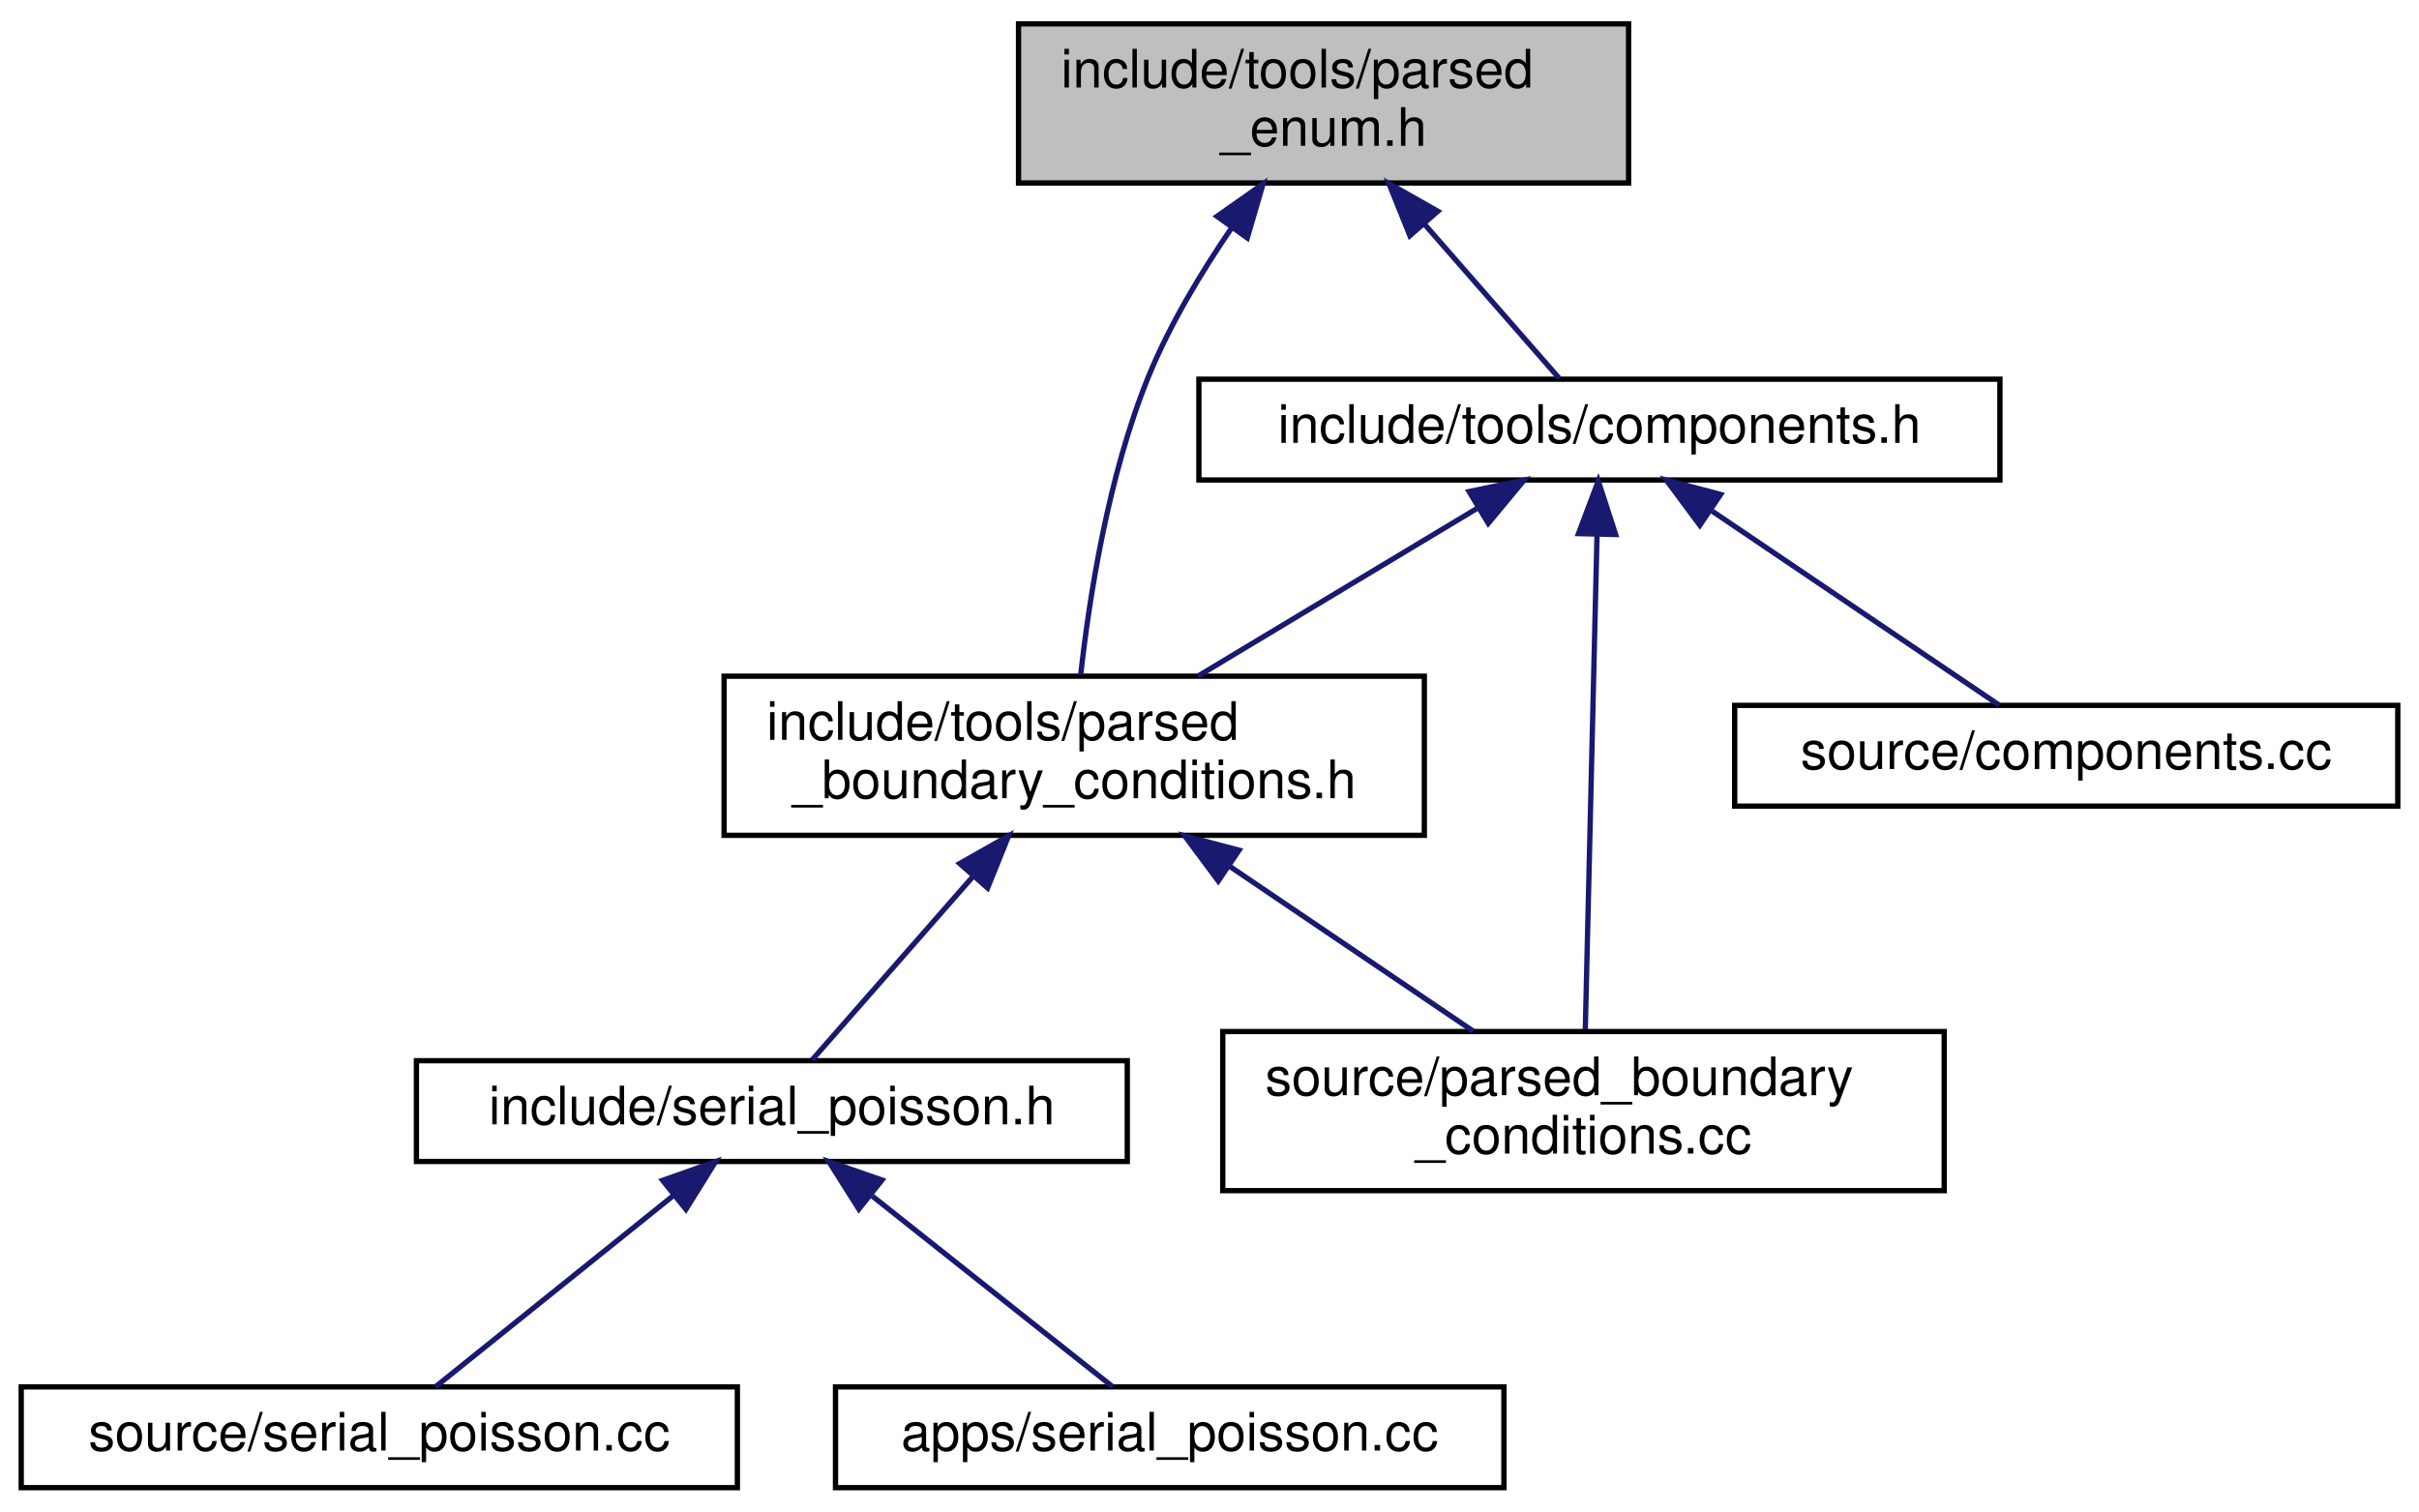
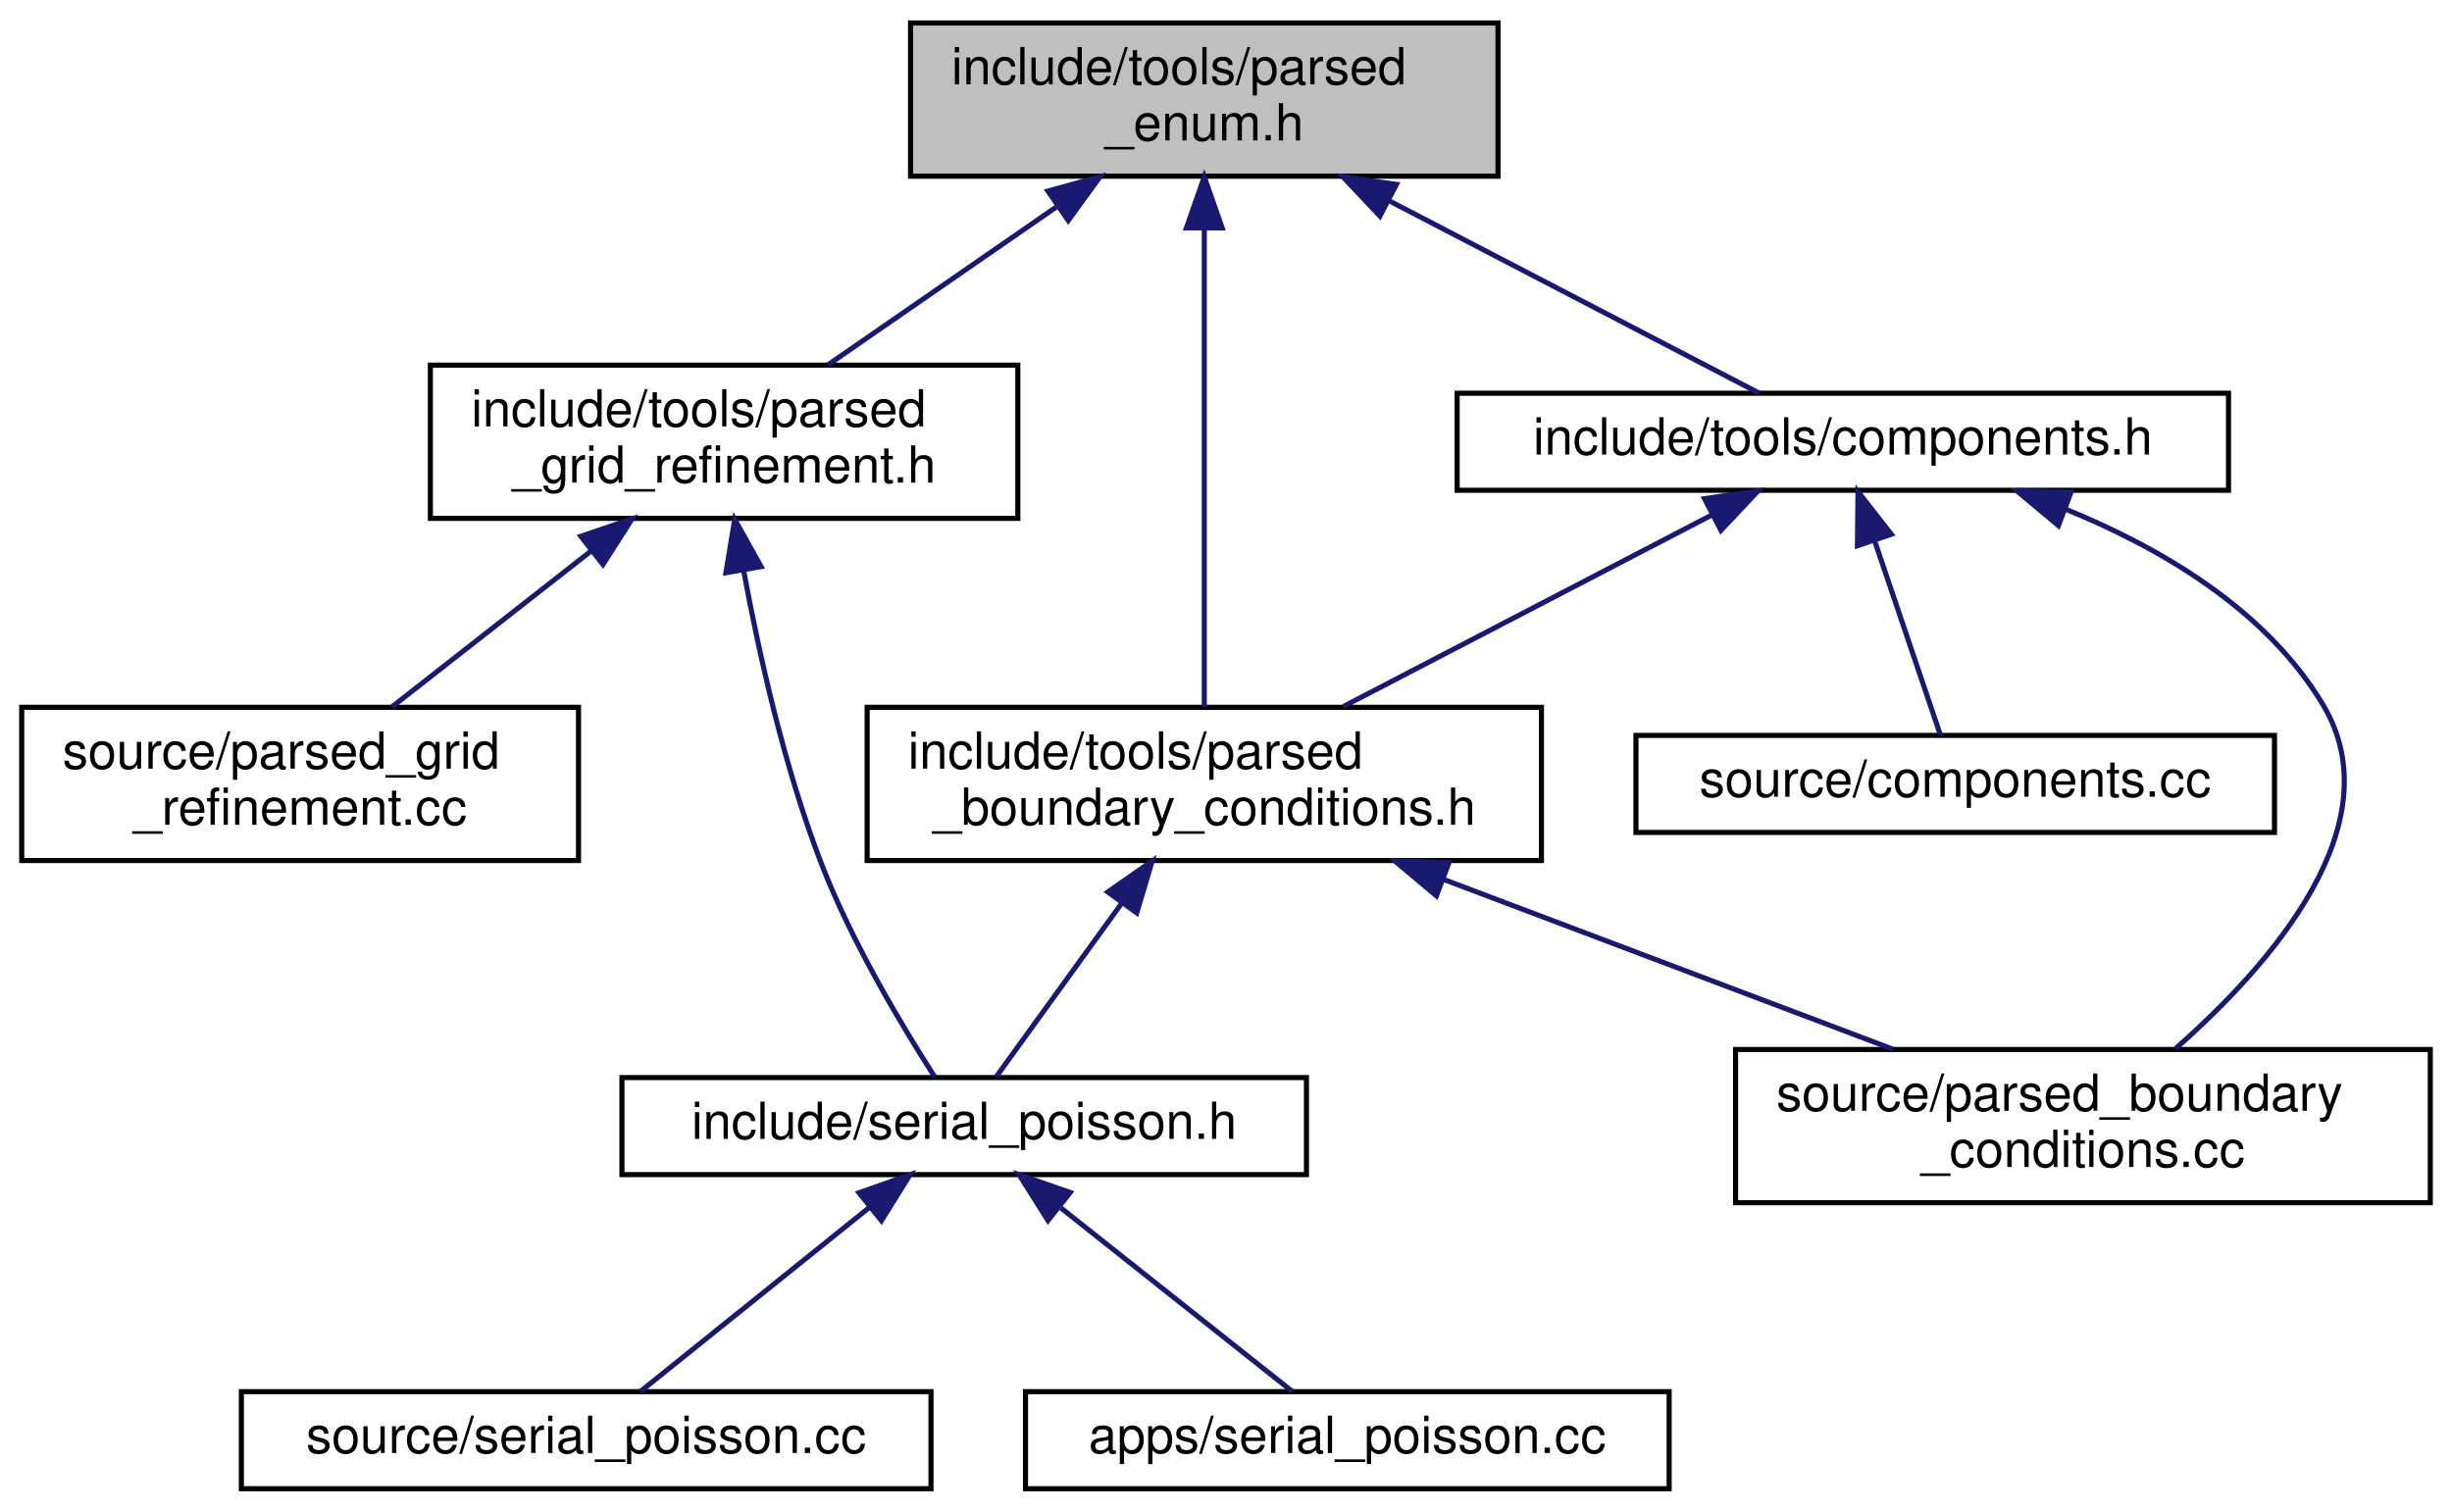
- <svg xmlns="http://www.w3.org/2000/svg" xmlns:xlink="http://www.w3.org/1999/xlink" width="456pt" height="285pt" viewBox="0.00 0.00 456.00 285.00">
-   <g id="graph0" class="graph" transform="scale(1 1) rotate(0) translate(4 281)">
+ <svg xmlns="http://www.w3.org/2000/svg" xmlns:xlink="http://www.w3.org/1999/xlink" width="480pt" height="296pt" viewBox="0.00 0.00 479.50 296.00">
+   <g id="graph0" class="graph" transform="scale(1 1) rotate(0) translate(4 292)">
    <g id="node1" class="node">
      <g id="a_node1">
        <a xlink:title=" ">
-           <polygon fill="#bfbfbf" stroke="black" points="188,-246.5 188,-276.5 303,-276.5 303,-246.5 188,-246.5" />
-           <text text-anchor="start" x="196" y="-264.5" font-family="Helvetica,sans-Serif" font-size="10.00">include/tools/parsed</text>
-           <text text-anchor="middle" x="245.5" y="-253.5" font-family="Helvetica,sans-Serif" font-size="10.00">_enum.h</text>
+           <polygon fill="#bfbfbf" stroke="black" points="174,-257.5 174,-287.5 289,-287.5 289,-257.5 174,-257.5" />
+           <text text-anchor="start" x="182" y="-275.5" font-family="Helvetica,sans-Serif" font-size="10.00">include/tools/parsed</text>
+           <text text-anchor="middle" x="231.5" y="-264.5" font-family="Helvetica,sans-Serif" font-size="10.00">_enum.h</text>
        </a>
      </g>
    </g>
    <g id="node2" class="node">
      <g id="a_node2">
        <a xlink:href="parsed__boundary__conditions_8h.html" target="_top" xlink:title=" ">
-           <polygon fill="none" stroke="black" points="132.5,-123.5 132.5,-153.5 264.5,-153.5 264.5,-123.5 132.5,-123.5" />
-           <text text-anchor="start" x="140.5" y="-141.5" font-family="Helvetica,sans-Serif" font-size="10.00">include/tools/parsed</text>
-           <text text-anchor="middle" x="198.5" y="-130.5" font-family="Helvetica,sans-Serif" font-size="10.00">_boundary_conditions.h</text>
+           <polygon fill="none" stroke="black" points="165.5,-123.5 165.5,-153.5 297.5,-153.5 297.5,-123.5 165.5,-123.5" />
+           <text text-anchor="start" x="173.5" y="-141.5" font-family="Helvetica,sans-Serif" font-size="10.00">include/tools/parsed</text>
+           <text text-anchor="middle" x="231.5" y="-130.5" font-family="Helvetica,sans-Serif" font-size="10.00">_boundary_conditions.h</text>
        </a>
      </g>
    </g>
    <g id="edge1" class="edge">
-       <path fill="none" stroke="midnightblue" d="M228.24,-238.13C222.47,-229.71 216.49,-219.79 212.5,-210 204.91,-191.4 201.33,-168.31 199.72,-153.74" />
-       <polygon fill="midnightblue" stroke="midnightblue" points="225.42,-240.21 234.09,-246.31 231.12,-236.14 225.42,-240.21" />
+       <path fill="none" stroke="midnightblue" d="M231.5,-247.02C231.5,-219.51 231.5,-175.79 231.5,-153.52" />
+       <polygon fill="midnightblue" stroke="midnightblue" points="228,-247.37 231.5,-257.37 235,-247.37 228,-247.37" />
    </g>
    <g id="node7" class="node">
      <g id="a_node7">
-         <a xlink:href="components_8h.html" target="_top" xlink:title=" ">
-           <polygon fill="none" stroke="black" points="222,-190.5 222,-209.5 373,-209.5 373,-190.5 222,-190.5" />
-           <text text-anchor="middle" x="297.5" y="-197.5" font-family="Helvetica,sans-Serif" font-size="10.00">include/tools/components.h</text>
+         <a xlink:href="parsed__grid__refinement_8h.html" target="_top" xlink:title=" ">
+           <polygon fill="none" stroke="black" points="80,-190.5 80,-220.5 195,-220.5 195,-190.5 80,-190.5" />
+           <text text-anchor="start" x="88" y="-208.5" font-family="Helvetica,sans-Serif" font-size="10.00">include/tools/parsed</text>
+           <text text-anchor="middle" x="137.5" y="-197.5" font-family="Helvetica,sans-Serif" font-size="10.00">_grid_refinement.h</text>
        </a>
      </g>
    </g>
    <g id="edge6" class="edge">
-       <path fill="none" stroke="midnightblue" d="M264.55,-238.7C273.35,-228.64 283.29,-217.26 289.93,-209.66" />
-       <polygon fill="midnightblue" stroke="midnightblue" points="261.77,-236.57 257.82,-246.4 267.04,-241.17 261.77,-236.57" />
+       <path fill="none" stroke="midnightblue" d="M202.51,-251.45C188.05,-241.45 170.91,-229.6 157.86,-220.58" />
+       <polygon fill="midnightblue" stroke="midnightblue" points="200.89,-254.59 211.1,-257.4 204.87,-248.83 200.89,-254.59" />
+     </g>
+     <g id="node9" class="node">
+       <g id="a_node9">
+         <a xlink:href="components_8h.html" target="_top" xlink:title=" ">
+           <polygon fill="none" stroke="black" points="281,-196 281,-215 432,-215 432,-196 281,-196" />
+           <text text-anchor="middle" x="356.5" y="-203" font-family="Helvetica,sans-Serif" font-size="10.00">include/tools/components.h</text>
+         </a>
+       </g>
+     </g>
+     <g id="edge9" class="edge">
+       <path fill="none" stroke="midnightblue" d="M267.77,-252.64C291.69,-240.2 321.86,-224.51 340.14,-215.01" />
+       <polygon fill="midnightblue" stroke="midnightblue" points="265.88,-249.68 258.62,-257.4 269.11,-255.89 265.88,-249.68" />
    </g>
    <g id="node3" class="node">
      <g id="a_node3">
        <a xlink:href="parsed__boundary__conditions_8cc.html" target="_top" xlink:title=" ">
-           <polygon fill="none" stroke="black" points="226.5,-56.5 226.5,-86.5 362.5,-86.5 362.5,-56.5 226.5,-56.5" />
-           <text text-anchor="start" x="234.5" y="-74.5" font-family="Helvetica,sans-Serif" font-size="10.00">source/parsed_boundary</text>
-           <text text-anchor="middle" x="294.5" y="-63.5" font-family="Helvetica,sans-Serif" font-size="10.00">_conditions.cc</text>
+           <polygon fill="none" stroke="black" points="335.5,-56.5 335.5,-86.5 471.5,-86.5 471.5,-56.5 335.5,-56.5" />
+           <text text-anchor="start" x="343.5" y="-74.5" font-family="Helvetica,sans-Serif" font-size="10.00">source/parsed_boundary</text>
+           <text text-anchor="middle" x="403.5" y="-63.5" font-family="Helvetica,sans-Serif" font-size="10.00">_conditions.cc</text>
        </a>
      </g>
    </g>
    <g id="edge2" class="edge">
-       <path fill="none" stroke="midnightblue" d="M227.69,-117.73C242.55,-107.68 260.26,-95.68 273.71,-86.58" />
-       <polygon fill="midnightblue" stroke="midnightblue" points="225.65,-114.89 219.33,-123.4 229.57,-120.69 225.65,-114.89" />
+       <path fill="none" stroke="midnightblue" d="M278.29,-119.82C305.93,-109.37 340.46,-96.32 366.25,-86.58" />
+       <polygon fill="midnightblue" stroke="midnightblue" points="276.94,-116.59 268.82,-123.4 279.41,-123.13 276.94,-116.59" />
    </g>
    <g id="node4" class="node">
      <g id="a_node4">
        <a xlink:href="serial__poisson_8h.html" target="_top" xlink:title=" ">
-           <polygon fill="none" stroke="black" points="74.5,-62 74.5,-81 208.5,-81 208.5,-62 74.5,-62" />
-           <text text-anchor="middle" x="141.5" y="-69" font-family="Helvetica,sans-Serif" font-size="10.00">include/serial_poisson.h</text>
+           <polygon fill="none" stroke="black" points="117.5,-62 117.5,-81 251.5,-81 251.5,-62 117.5,-62" />
+           <text text-anchor="middle" x="184.5" y="-69" font-family="Helvetica,sans-Serif" font-size="10.00">include/serial_poisson.h</text>
        </a>
      </g>
    </g>
    <g id="edge3" class="edge">
-       <path fill="none" stroke="midnightblue" d="M179.35,-115.66C169,-103.86 156.82,-89.97 149.12,-81.19" />
-       <polygon fill="midnightblue" stroke="midnightblue" points="176.91,-118.18 186.13,-123.4 182.17,-113.57 176.91,-118.18" />
+       <path fill="none" stroke="midnightblue" d="M215.21,-114.97C206.79,-103.33 197.01,-89.8 190.79,-81.19" />
+       <polygon fill="midnightblue" stroke="midnightblue" points="212.61,-117.34 221.3,-123.4 218.28,-113.24 212.61,-117.34" />
    </g>
    <g id="node5" class="node">
      <g id="a_node5">
        <a xlink:href="source_2serial__poisson_8cc.html" target="_top" xlink:title=" ">
-           <polygon fill="none" stroke="black" points="0,-0.5 0,-19.5 135,-19.5 135,-0.5 0,-0.5" />
-           <text text-anchor="middle" x="67.5" y="-7.5" font-family="Helvetica,sans-Serif" font-size="10.00">source/serial_poisson.cc</text>
+           <polygon fill="none" stroke="black" points="43,-0.5 43,-19.5 178,-19.5 178,-0.5 43,-0.5" />
+           <text text-anchor="middle" x="110.5" y="-7.5" font-family="Helvetica,sans-Serif" font-size="10.00">source/serial_poisson.cc</text>
        </a>
      </g>
    </g>
    <g id="edge4" class="edge">
-       <path fill="none" stroke="midnightblue" d="M122.81,-55.47C108.66,-44.09 89.72,-28.87 78.08,-19.51" />
-       <polygon fill="midnightblue" stroke="midnightblue" points="120.91,-58.44 130.9,-61.98 125.3,-52.98 120.91,-58.44" />
+       <path fill="none" stroke="midnightblue" d="M165.81,-55.47C151.66,-44.09 132.72,-28.87 121.08,-19.51" />
+       <polygon fill="midnightblue" stroke="midnightblue" points="163.91,-58.44 173.9,-61.98 168.3,-52.98 163.91,-58.44" />
    </g>
    <g id="node6" class="node">
      <g id="a_node6">
        <a xlink:href="apps_2serial__poisson_8cc.html" target="_top" xlink:title=" ">
-           <polygon fill="none" stroke="black" points="153.5,-0.5 153.5,-19.5 279.5,-19.5 279.5,-0.5 153.5,-0.5" />
-           <text text-anchor="middle" x="216.5" y="-7.5" font-family="Helvetica,sans-Serif" font-size="10.00">apps/serial_poisson.cc</text>
+           <polygon fill="none" stroke="black" points="196.5,-0.5 196.5,-19.5 322.5,-19.5 322.5,-0.5 196.5,-0.5" />
+           <text text-anchor="middle" x="259.5" y="-7.5" font-family="Helvetica,sans-Serif" font-size="10.00">apps/serial_poisson.cc</text>
        </a>
      </g>
    </g>
    <g id="edge5" class="edge">
-       <path fill="none" stroke="midnightblue" d="M160.44,-55.47C174.79,-44.09 193.98,-28.87 205.77,-19.51" />
-       <polygon fill="midnightblue" stroke="midnightblue" points="157.9,-53.02 152.25,-61.98 162.26,-58.5 157.9,-53.02" />
-     </g>
-     <g id="edge9" class="edge">
-       <path fill="none" stroke="midnightblue" d="M274.67,-185.28C258.82,-175.75 237.78,-163.11 221.83,-153.52" />
-       <polygon fill="midnightblue" stroke="midnightblue" points="272.94,-188.32 283.32,-190.48 276.55,-182.32 272.94,-188.32" />
+       <path fill="none" stroke="midnightblue" d="M203.44,-55.47C217.79,-44.09 236.98,-28.87 248.77,-19.51" />
+       <polygon fill="midnightblue" stroke="midnightblue" points="200.9,-53.02 195.25,-61.98 205.26,-58.5 200.9,-53.02" />
    </g>
    <g id="edge8" class="edge">
-       <path fill="none" stroke="midnightblue" d="M297.05,-180.11C296.45,-154.63 295.38,-109.81 294.84,-86.89" />
-       <polygon fill="midnightblue" stroke="midnightblue" points="293.56,-180.39 297.29,-190.31 300.56,-180.22 293.56,-180.39" />
+       <path fill="none" stroke="midnightblue" d="M141.31,-180.37C144.35,-163.87 149.3,-141.68 156.5,-123 162.48,-107.47 172.48,-90.85 178.77,-81.08" />
+       <polygon fill="midnightblue" stroke="midnightblue" points="137.85,-179.85 139.58,-190.3 144.74,-181.05 137.85,-179.85" />
    </g>
    <g id="node8" class="node">
      <g id="a_node8">
-         <a xlink:href="components_8cc.html" target="_top" xlink:title=" ">
-           <polygon fill="none" stroke="black" points="323,-129 323,-148 448,-148 448,-129 323,-129" />
-           <text text-anchor="middle" x="385.5" y="-136" font-family="Helvetica,sans-Serif" font-size="10.00">source/components.cc</text>
+         <a xlink:href="parsed__grid__refinement_8cc.html" target="_top" xlink:title=" ">
+           <polygon fill="none" stroke="black" points="0,-123.5 0,-153.5 109,-153.5 109,-123.5 0,-123.5" />
+           <text text-anchor="start" x="8" y="-141.5" font-family="Helvetica,sans-Serif" font-size="10.00">source/parsed_grid</text>
+           <text text-anchor="middle" x="54.5" y="-130.5" font-family="Helvetica,sans-Serif" font-size="10.00">_refinement.cc</text>
        </a>
      </g>
    </g>
    <g id="edge7" class="edge">
-       <path fill="none" stroke="midnightblue" d="M318.78,-184.61C335.7,-173.17 358.81,-157.55 372.92,-148.01" />
-       <polygon fill="midnightblue" stroke="midnightblue" points="316.43,-181.97 310.11,-190.48 320.35,-187.77 316.43,-181.97" />
+       <path fill="none" stroke="midnightblue" d="M111.54,-184.17C98.85,-174.23 83.89,-162.51 72.47,-153.58" />
+       <polygon fill="midnightblue" stroke="midnightblue" points="109.46,-186.99 119.49,-190.4 113.78,-181.47 109.46,-186.99" />
+     </g>
+     <g id="edge12" class="edge">
+       <path fill="none" stroke="midnightblue" d="M330.91,-191.19C309.89,-180.26 280.17,-164.81 258.71,-153.65" />
+       <polygon fill="midnightblue" stroke="midnightblue" points="329.41,-194.36 339.9,-195.87 332.64,-188.15 329.41,-194.36" />
+     </g>
+     <g id="edge11" class="edge">
+       <path fill="none" stroke="midnightblue" d="M400.03,-192.33C419.02,-184.61 439.44,-172.5 450.5,-154 464.5,-130.59 440.23,-103.04 421.67,-86.71" />
+       <polygon fill="midnightblue" stroke="midnightblue" points="398.71,-189.08 390.58,-195.87 401.17,-195.64 398.71,-189.08" />
+     </g>
+     <g id="node10" class="node">
+       <g id="a_node10">
+         <a xlink:href="components_8cc.html" target="_top" xlink:title=" ">
+           <polygon fill="none" stroke="black" points="316,-129 316,-148 441,-148 441,-129 316,-129" />
+           <text text-anchor="middle" x="378.5" y="-136" font-family="Helvetica,sans-Serif" font-size="10.00">source/components.cc</text>
+         </a>
+       </g>
+     </g>
+     <g id="edge10" class="edge">
+       <path fill="none" stroke="midnightblue" d="M362.79,-185.91C367,-173.49 372.33,-157.72 375.58,-148.13" />
+       <polygon fill="midnightblue" stroke="midnightblue" points="359.36,-185.14 359.47,-195.73 365.99,-187.38 359.36,-185.14" />
    </g>
  </g>
</svg>
